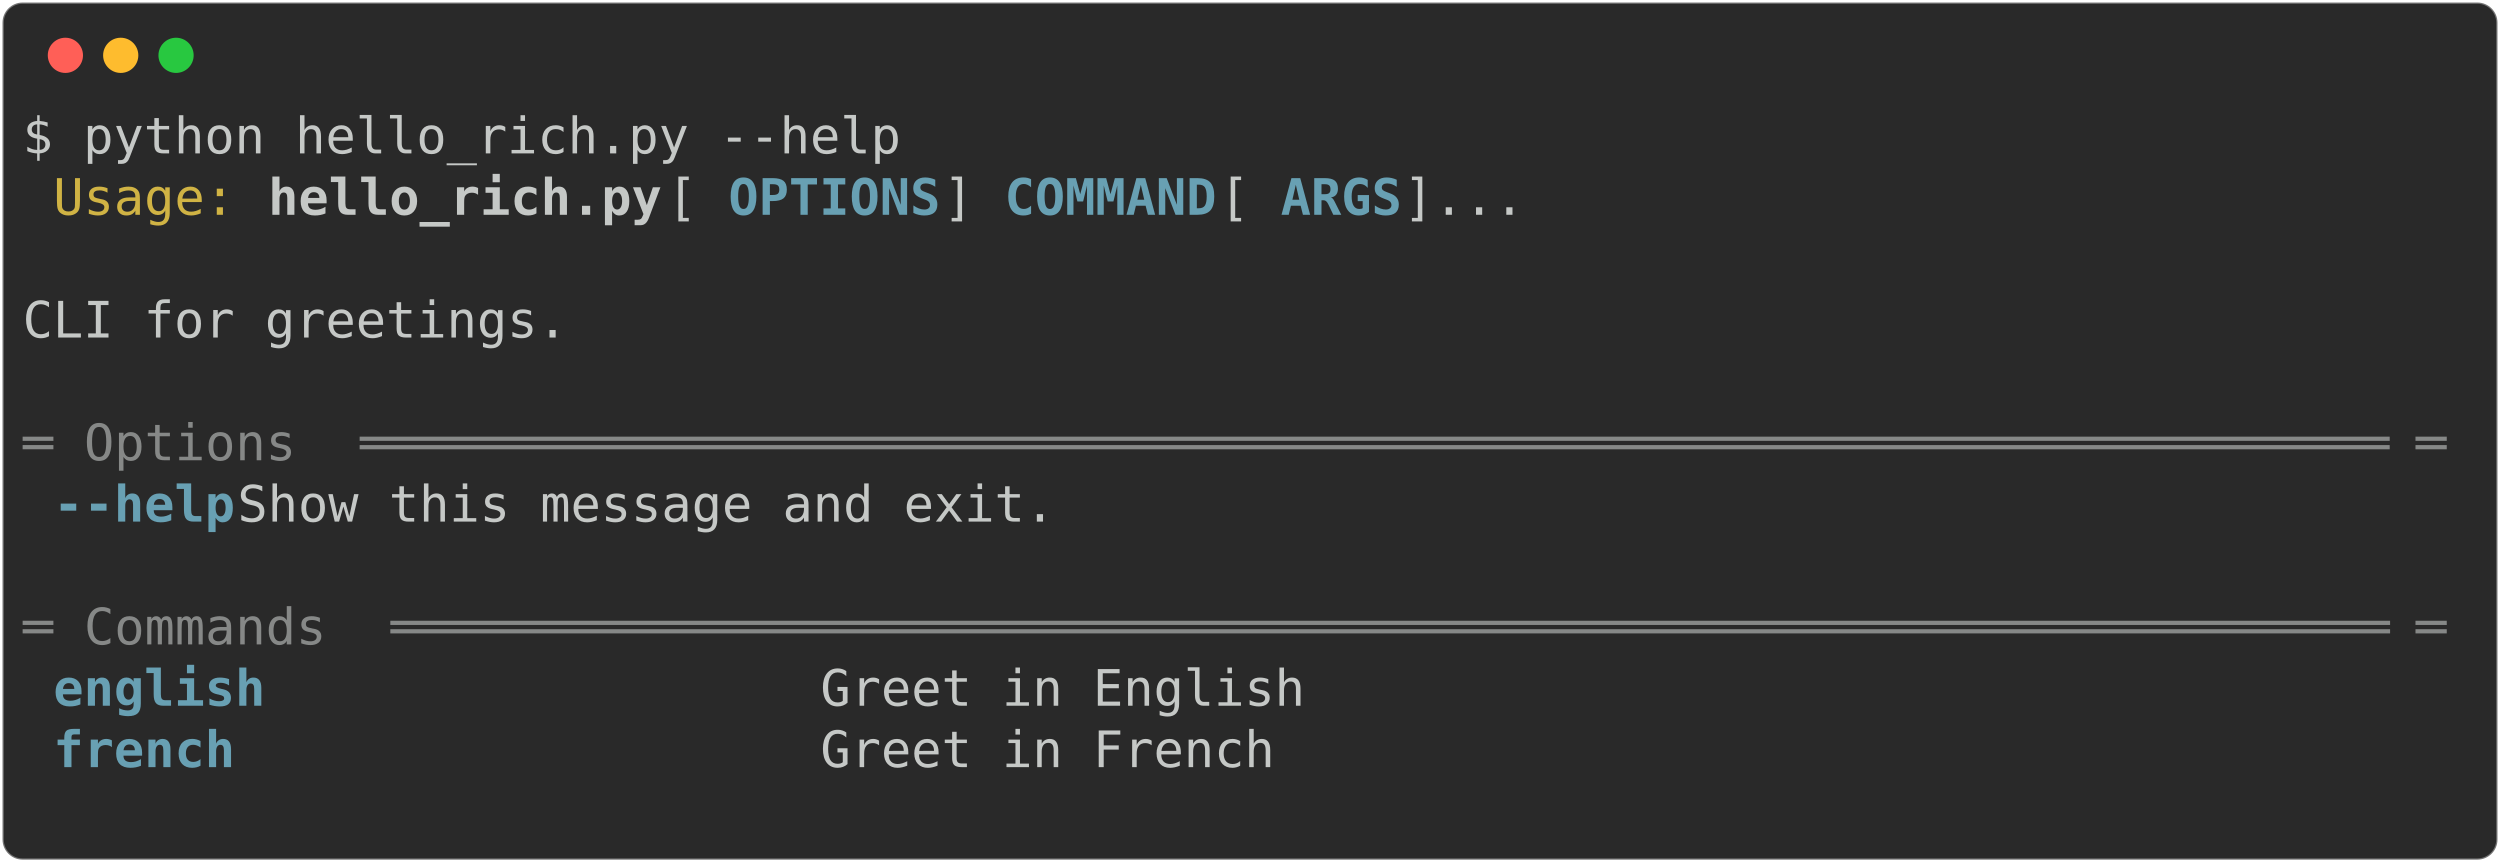
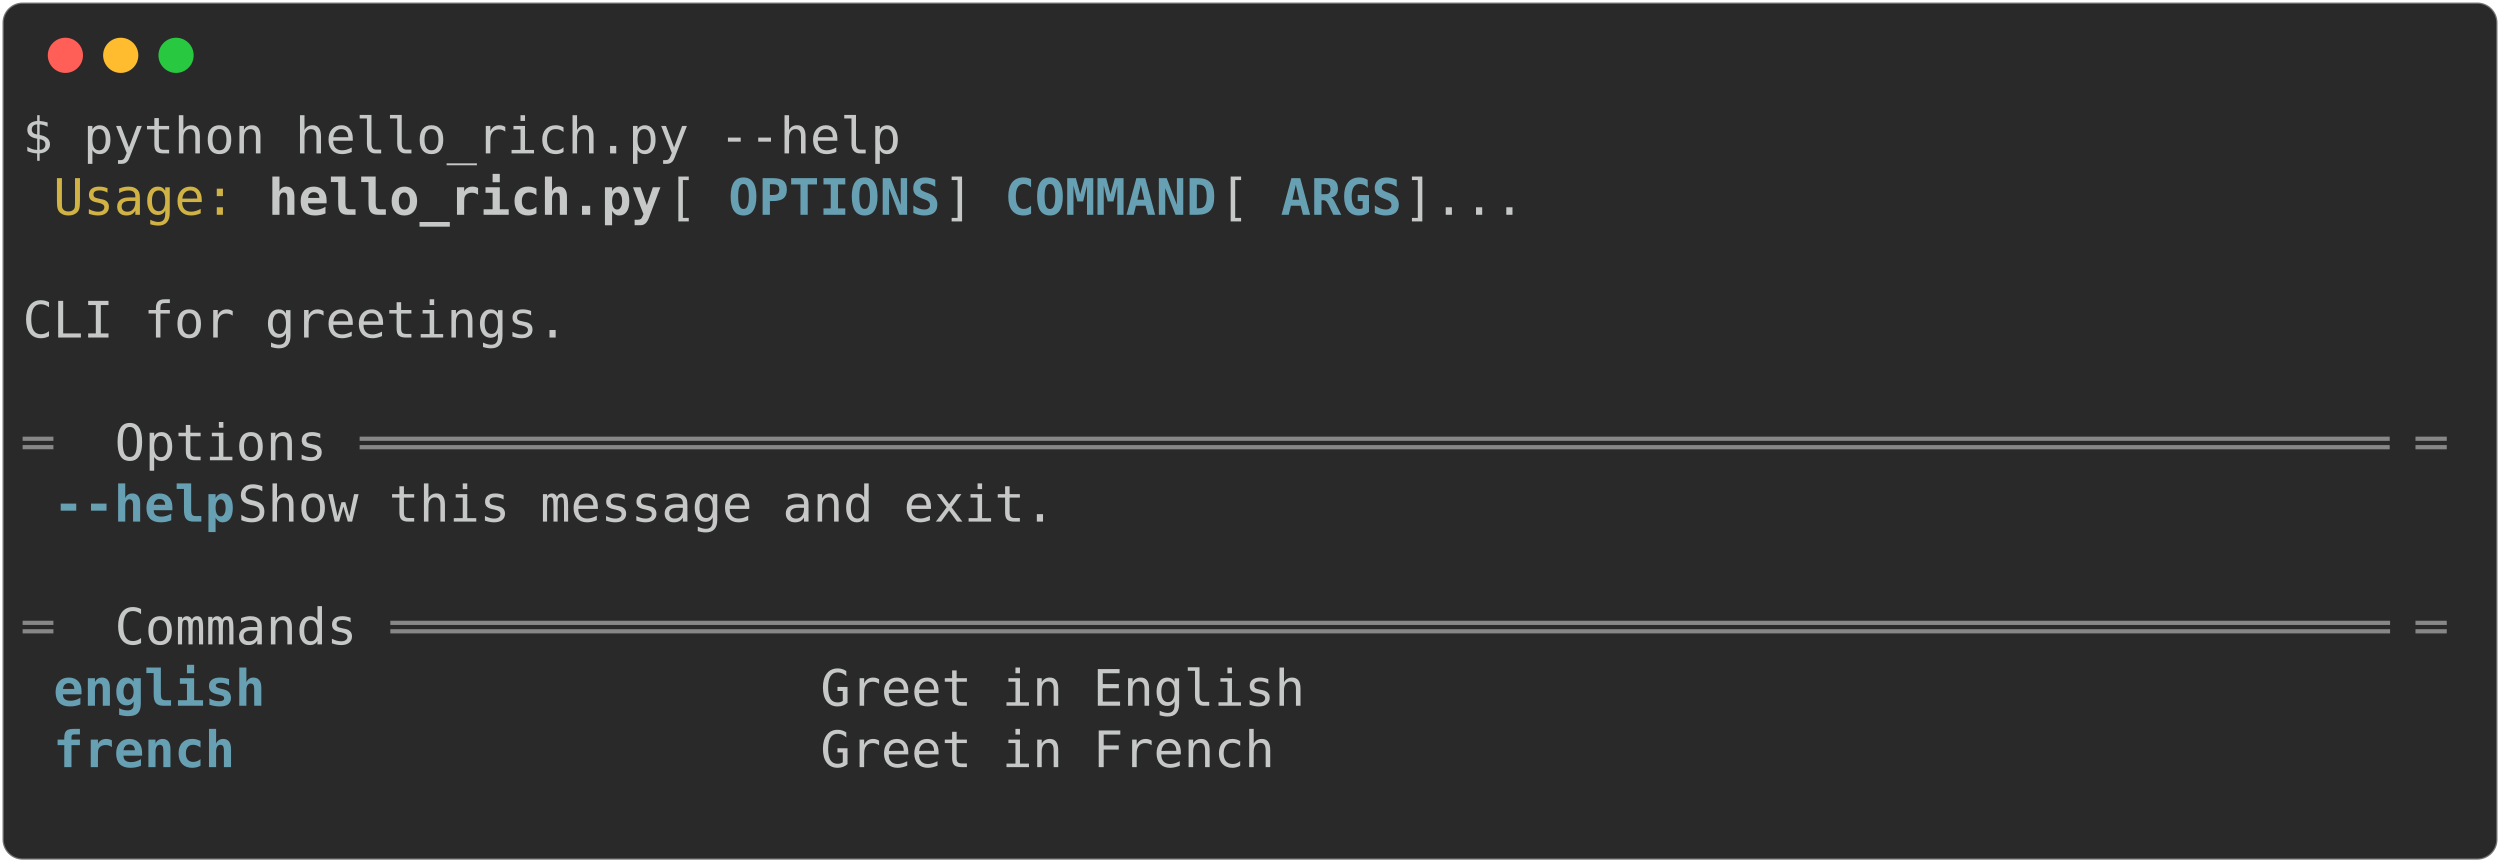
<svg xmlns="http://www.w3.org/2000/svg" class="rich-terminal" viewBox="0 0 994 342.8">
  <style>

    @font-face {
        font-family: "Fira Code";
        src: local("FiraCode-Regular"),
                url("https://cdnjs.cloudflare.com/ajax/libs/firacode/6.2.0/woff2/FiraCode-Regular.woff2") format("woff2"),
                url("https://cdnjs.cloudflare.com/ajax/libs/firacode/6.2.0/woff/FiraCode-Regular.woff") format("woff");
        font-style: normal;
        font-weight: 400;
    }
    @font-face {
        font-family: "Fira Code";
        src: local("FiraCode-Bold"),
                url("https://cdnjs.cloudflare.com/ajax/libs/firacode/6.2.0/woff2/FiraCode-Bold.woff2") format("woff2"),
                url("https://cdnjs.cloudflare.com/ajax/libs/firacode/6.2.0/woff/FiraCode-Bold.woff") format("woff");
        font-style: bold;
        font-weight: 700;
    }

-     .terminal-1092593574-matrix {
+     .terminal-1783285332-matrix {
        font-family: Fira Code, monospace;
        font-size: 20px;
        line-height: 24.4px;
        font-variant-east-asian: full-width;
    }

-     .terminal-1092593574-title {
+     .terminal-1783285332-title {
        font-size: 18px;
        font-weight: bold;
        font-family: arial;
    }

-     .terminal-1092593574-r1 { fill: #c5c8c6 }
- .terminal-1092593574-r2 { fill: #d0b344 }
- .terminal-1092593574-r3 { fill: #c5c8c6;font-weight: bold }
- .terminal-1092593574-r4 { fill: #68a0b3;font-weight: bold }
- .terminal-1092593574-r5 { fill: #868887 }
+     .terminal-1783285332-r1 { fill: #c5c8c6 }
+ .terminal-1783285332-r2 { fill: #d0b344 }
+ .terminal-1783285332-r3 { fill: #c5c8c6;font-weight: bold }
+ .terminal-1783285332-r4 { fill: #68a0b3;font-weight: bold }
+ .terminal-1783285332-r5 { fill: #868887 }
    </style>
  <defs>
-     <clipPath id="terminal-1092593574-clip-terminal">
+     <clipPath id="terminal-1783285332-clip-terminal">
      <rect x="0" y="0" width="975.0" height="291.8" />
    </clipPath>
-     <clipPath id="terminal-1092593574-line-0">
+     <clipPath id="terminal-1783285332-line-0">
      <rect x="0" y="1.5" width="976" height="24.65" />
    </clipPath>
-     <clipPath id="terminal-1092593574-line-1">
+     <clipPath id="terminal-1783285332-line-1">
      <rect x="0" y="25.9" width="976" height="24.65" />
    </clipPath>
-     <clipPath id="terminal-1092593574-line-2">
+     <clipPath id="terminal-1783285332-line-2">
      <rect x="0" y="50.3" width="976" height="24.65" />
    </clipPath>
-     <clipPath id="terminal-1092593574-line-3">
+     <clipPath id="terminal-1783285332-line-3">
      <rect x="0" y="74.7" width="976" height="24.65" />
    </clipPath>
-     <clipPath id="terminal-1092593574-line-4">
+     <clipPath id="terminal-1783285332-line-4">
      <rect x="0" y="99.1" width="976" height="24.65" />
    </clipPath>
-     <clipPath id="terminal-1092593574-line-5">
+     <clipPath id="terminal-1783285332-line-5">
      <rect x="0" y="123.5" width="976" height="24.65" />
    </clipPath>
-     <clipPath id="terminal-1092593574-line-6">
+     <clipPath id="terminal-1783285332-line-6">
      <rect x="0" y="147.9" width="976" height="24.65" />
    </clipPath>
-     <clipPath id="terminal-1092593574-line-7">
+     <clipPath id="terminal-1783285332-line-7">
      <rect x="0" y="172.3" width="976" height="24.65" />
    </clipPath>
-     <clipPath id="terminal-1092593574-line-8">
+     <clipPath id="terminal-1783285332-line-8">
      <rect x="0" y="196.7" width="976" height="24.65" />
    </clipPath>
-     <clipPath id="terminal-1092593574-line-9">
+     <clipPath id="terminal-1783285332-line-9">
      <rect x="0" y="221.1" width="976" height="24.65" />
    </clipPath>
-     <clipPath id="terminal-1092593574-line-10">
+     <clipPath id="terminal-1783285332-line-10">
      <rect x="0" y="245.5" width="976" height="24.65" />
    </clipPath>
  </defs>
  <rect fill="#292929" stroke="rgba(255,255,255,0.35)" stroke-width="1" x="1" y="1" width="992" height="340.8" rx="8" />
  <g transform="translate(26,22)">
    <circle cx="0" cy="0" r="7" fill="#ff5f57" />
    <circle cx="22" cy="0" r="7" fill="#febc2e" />
    <circle cx="44" cy="0" r="7" fill="#28c840" />
  </g>
-   <g transform="translate(9, 41)" clip-path="url(#terminal-1092593574-clip-terminal)">
-     <g class="terminal-1092593574-matrix">
-       <text class="terminal-1092593574-r1" x="0" y="20" textLength="353.8" clip-path="url(#terminal-1092593574-line-0)">$ python hello_rich.py --help</text>
-       <text class="terminal-1092593574-r1" x="976" y="20" textLength="12.2" clip-path="url(#terminal-1092593574-line-0)">
+   <g transform="translate(9, 41)" clip-path="url(#terminal-1783285332-clip-terminal)">
+     <g class="terminal-1783285332-matrix">
+       <text class="terminal-1783285332-r1" x="0" y="20" textLength="353.8" clip-path="url(#terminal-1783285332-line-0)">$ python hello_rich.py --help</text>
+       <text class="terminal-1783285332-r1" x="976" y="20" textLength="12.2" clip-path="url(#terminal-1783285332-line-0)">
</text>
-       <text class="terminal-1092593574-r2" x="12.2" y="44.4" textLength="73.2" clip-path="url(#terminal-1092593574-line-1)">Usage:</text>
-       <text class="terminal-1092593574-r3" x="97.6" y="44.4" textLength="158.6" clip-path="url(#terminal-1092593574-line-1)">hello_rich.py</text>
-       <text class="terminal-1092593574-r1" x="256.2" y="44.4" textLength="24.4" clip-path="url(#terminal-1092593574-line-1)"> [</text>
-       <text class="terminal-1092593574-r4" x="280.6" y="44.4" textLength="85.4" clip-path="url(#terminal-1092593574-line-1)">OPTIONS</text>
-       <text class="terminal-1092593574-r1" x="366" y="44.4" textLength="24.4" clip-path="url(#terminal-1092593574-line-1)">] </text>
-       <text class="terminal-1092593574-r4" x="390.4" y="44.4" textLength="85.4" clip-path="url(#terminal-1092593574-line-1)">COMMAND</text>
-       <text class="terminal-1092593574-r1" x="475.8" y="44.4" textLength="24.4" clip-path="url(#terminal-1092593574-line-1)"> [</text>
-       <text class="terminal-1092593574-r4" x="500.2" y="44.4" textLength="48.8" clip-path="url(#terminal-1092593574-line-1)">ARGS</text>
-       <text class="terminal-1092593574-r1" x="549" y="44.4" textLength="427" clip-path="url(#terminal-1092593574-line-1)">]...                               </text>
-       <text class="terminal-1092593574-r1" x="976" y="44.4" textLength="12.2" clip-path="url(#terminal-1092593574-line-1)">
+       <text class="terminal-1783285332-r2" x="12.2" y="44.4" textLength="73.2" clip-path="url(#terminal-1783285332-line-1)">Usage:</text>
+       <text class="terminal-1783285332-r3" x="97.6" y="44.4" textLength="158.6" clip-path="url(#terminal-1783285332-line-1)">hello_rich.py</text>
+       <text class="terminal-1783285332-r1" x="256.2" y="44.4" textLength="24.4" clip-path="url(#terminal-1783285332-line-1)"> [</text>
+       <text class="terminal-1783285332-r4" x="280.6" y="44.4" textLength="85.4" clip-path="url(#terminal-1783285332-line-1)">OPTIONS</text>
+       <text class="terminal-1783285332-r1" x="366" y="44.4" textLength="24.4" clip-path="url(#terminal-1783285332-line-1)">] </text>
+       <text class="terminal-1783285332-r4" x="390.4" y="44.4" textLength="85.4" clip-path="url(#terminal-1783285332-line-1)">COMMAND</text>
+       <text class="terminal-1783285332-r1" x="475.8" y="44.4" textLength="24.4" clip-path="url(#terminal-1783285332-line-1)"> [</text>
+       <text class="terminal-1783285332-r4" x="500.2" y="44.4" textLength="48.8" clip-path="url(#terminal-1783285332-line-1)">ARGS</text>
+       <text class="terminal-1783285332-r1" x="549" y="44.4" textLength="427" clip-path="url(#terminal-1783285332-line-1)">]...                               </text>
+       <text class="terminal-1783285332-r1" x="976" y="44.4" textLength="12.2" clip-path="url(#terminal-1783285332-line-1)">
</text>
-       <text class="terminal-1092593574-r1" x="976" y="68.8" textLength="12.2" clip-path="url(#terminal-1092593574-line-2)">
+       <text class="terminal-1783285332-r1" x="976" y="68.8" textLength="12.2" clip-path="url(#terminal-1783285332-line-2)">
</text>
-       <text class="terminal-1092593574-r1" x="0" y="93.2" textLength="976" clip-path="url(#terminal-1092593574-line-3)"> CLI for greetings.                                                             </text>
-       <text class="terminal-1092593574-r1" x="976" y="93.2" textLength="12.2" clip-path="url(#terminal-1092593574-line-3)">
+       <text class="terminal-1783285332-r1" x="0" y="93.2" textLength="976" clip-path="url(#terminal-1783285332-line-3)"> CLI for greetings.                                                             </text>
+       <text class="terminal-1783285332-r1" x="976" y="93.2" textLength="12.2" clip-path="url(#terminal-1783285332-line-3)">
</text>
-       <text class="terminal-1092593574-r1" x="976" y="117.6" textLength="12.2" clip-path="url(#terminal-1092593574-line-4)">
+       <text class="terminal-1783285332-r1" x="976" y="117.6" textLength="12.2" clip-path="url(#terminal-1783285332-line-4)">
</text>
-       <text class="terminal-1092593574-r5" x="0" y="142" textLength="24.4" clip-path="url(#terminal-1092593574-line-5)"> ═</text>
-       <text class="terminal-1092593574-r5" x="24.4" y="142" textLength="109.8" clip-path="url(#terminal-1092593574-line-5)"> Options </text>
-       <text class="terminal-1092593574-r5" x="134.2" y="142" textLength="817.4" clip-path="url(#terminal-1092593574-line-5)">═══════════════════════════════════════════════════════════════════</text>
-       <text class="terminal-1092593574-r5" x="951.6" y="142" textLength="24.4" clip-path="url(#terminal-1092593574-line-5)">═ </text>
-       <text class="terminal-1092593574-r1" x="976" y="142" textLength="12.2" clip-path="url(#terminal-1092593574-line-5)">
+       <text class="terminal-1783285332-r5" x="0" y="142" textLength="24.4" clip-path="url(#terminal-1783285332-line-5)"> ═</text>
+       <text class="terminal-1783285332-r1" x="36.6" y="142" textLength="85.4" clip-path="url(#terminal-1783285332-line-5)">Options</text>
+       <text class="terminal-1783285332-r5" x="134.2" y="142" textLength="817.4" clip-path="url(#terminal-1783285332-line-5)">═══════════════════════════════════════════════════════════════════</text>
+       <text class="terminal-1783285332-r5" x="951.6" y="142" textLength="24.4" clip-path="url(#terminal-1783285332-line-5)">═ </text>
+       <text class="terminal-1783285332-r1" x="976" y="142" textLength="12.2" clip-path="url(#terminal-1783285332-line-5)">
</text>
-       <text class="terminal-1092593574-r4" x="12.2" y="166.4" textLength="73.2" clip-path="url(#terminal-1092593574-line-6)">--help</text>
-       <text class="terminal-1092593574-r1" x="85.4" y="166.4" textLength="878.4" clip-path="url(#terminal-1092593574-line-6)">  Show this message and exit.                                           </text>
-       <text class="terminal-1092593574-r1" x="976" y="166.4" textLength="12.2" clip-path="url(#terminal-1092593574-line-6)">
+       <text class="terminal-1783285332-r4" x="12.2" y="166.4" textLength="73.2" clip-path="url(#terminal-1783285332-line-6)">--help</text>
+       <text class="terminal-1783285332-r1" x="85.4" y="166.4" textLength="878.4" clip-path="url(#terminal-1783285332-line-6)">  Show this message and exit.                                           </text>
+       <text class="terminal-1783285332-r1" x="976" y="166.4" textLength="12.2" clip-path="url(#terminal-1783285332-line-6)">
</text>
-       <text class="terminal-1092593574-r1" x="976" y="190.8" textLength="12.2" clip-path="url(#terminal-1092593574-line-7)">
+       <text class="terminal-1783285332-r1" x="976" y="190.8" textLength="12.2" clip-path="url(#terminal-1783285332-line-7)">
</text>
-       <text class="terminal-1092593574-r5" x="0" y="215.2" textLength="24.4" clip-path="url(#terminal-1092593574-line-8)"> ═</text>
-       <text class="terminal-1092593574-r5" x="24.4" y="215.2" textLength="122" clip-path="url(#terminal-1092593574-line-8)"> Commands </text>
-       <text class="terminal-1092593574-r5" x="146.4" y="215.2" textLength="805.2" clip-path="url(#terminal-1092593574-line-8)">══════════════════════════════════════════════════════════════════</text>
-       <text class="terminal-1092593574-r5" x="951.6" y="215.2" textLength="24.4" clip-path="url(#terminal-1092593574-line-8)">═ </text>
-       <text class="terminal-1092593574-r1" x="976" y="215.2" textLength="12.2" clip-path="url(#terminal-1092593574-line-8)">
+       <text class="terminal-1783285332-r5" x="0" y="215.2" textLength="24.4" clip-path="url(#terminal-1783285332-line-8)"> ═</text>
+       <text class="terminal-1783285332-r1" x="36.6" y="215.2" textLength="97.6" clip-path="url(#terminal-1783285332-line-8)">Commands</text>
+       <text class="terminal-1783285332-r5" x="146.4" y="215.2" textLength="805.2" clip-path="url(#terminal-1783285332-line-8)">══════════════════════════════════════════════════════════════════</text>
+       <text class="terminal-1783285332-r5" x="951.6" y="215.2" textLength="24.4" clip-path="url(#terminal-1783285332-line-8)">═ </text>
+       <text class="terminal-1783285332-r1" x="976" y="215.2" textLength="12.2" clip-path="url(#terminal-1783285332-line-8)">
</text>
-       <text class="terminal-1092593574-r4" x="12.2" y="239.6" textLength="292.8" clip-path="url(#terminal-1092593574-line-9)">english                 </text>
-       <text class="terminal-1092593574-r1" x="317.2" y="239.6" textLength="646.6" clip-path="url(#terminal-1092593574-line-9)"> Greet in English                                    </text>
-       <text class="terminal-1092593574-r1" x="976" y="239.6" textLength="12.2" clip-path="url(#terminal-1092593574-line-9)">
+       <text class="terminal-1783285332-r4" x="12.2" y="239.6" textLength="292.8" clip-path="url(#terminal-1783285332-line-9)">english                 </text>
+       <text class="terminal-1783285332-r1" x="317.2" y="239.6" textLength="646.6" clip-path="url(#terminal-1783285332-line-9)"> Greet in English                                    </text>
+       <text class="terminal-1783285332-r1" x="976" y="239.6" textLength="12.2" clip-path="url(#terminal-1783285332-line-9)">
</text>
-       <text class="terminal-1092593574-r4" x="12.2" y="264" textLength="292.8" clip-path="url(#terminal-1092593574-line-10)">french                  </text>
-       <text class="terminal-1092593574-r1" x="317.2" y="264" textLength="646.6" clip-path="url(#terminal-1092593574-line-10)"> Greet in French                                     </text>
-       <text class="terminal-1092593574-r1" x="976" y="264" textLength="12.2" clip-path="url(#terminal-1092593574-line-10)">
+       <text class="terminal-1783285332-r4" x="12.2" y="264" textLength="292.8" clip-path="url(#terminal-1783285332-line-10)">french                  </text>
+       <text class="terminal-1783285332-r1" x="317.2" y="264" textLength="646.6" clip-path="url(#terminal-1783285332-line-10)"> Greet in French                                     </text>
+       <text class="terminal-1783285332-r1" x="976" y="264" textLength="12.2" clip-path="url(#terminal-1783285332-line-10)">
</text>
-       <text class="terminal-1092593574-r1" x="976" y="288.4" textLength="12.2" clip-path="url(#terminal-1092593574-line-11)">
+       <text class="terminal-1783285332-r1" x="976" y="288.4" textLength="12.2" clip-path="url(#terminal-1783285332-line-11)">
</text>
    </g>
  </g>
</svg>
